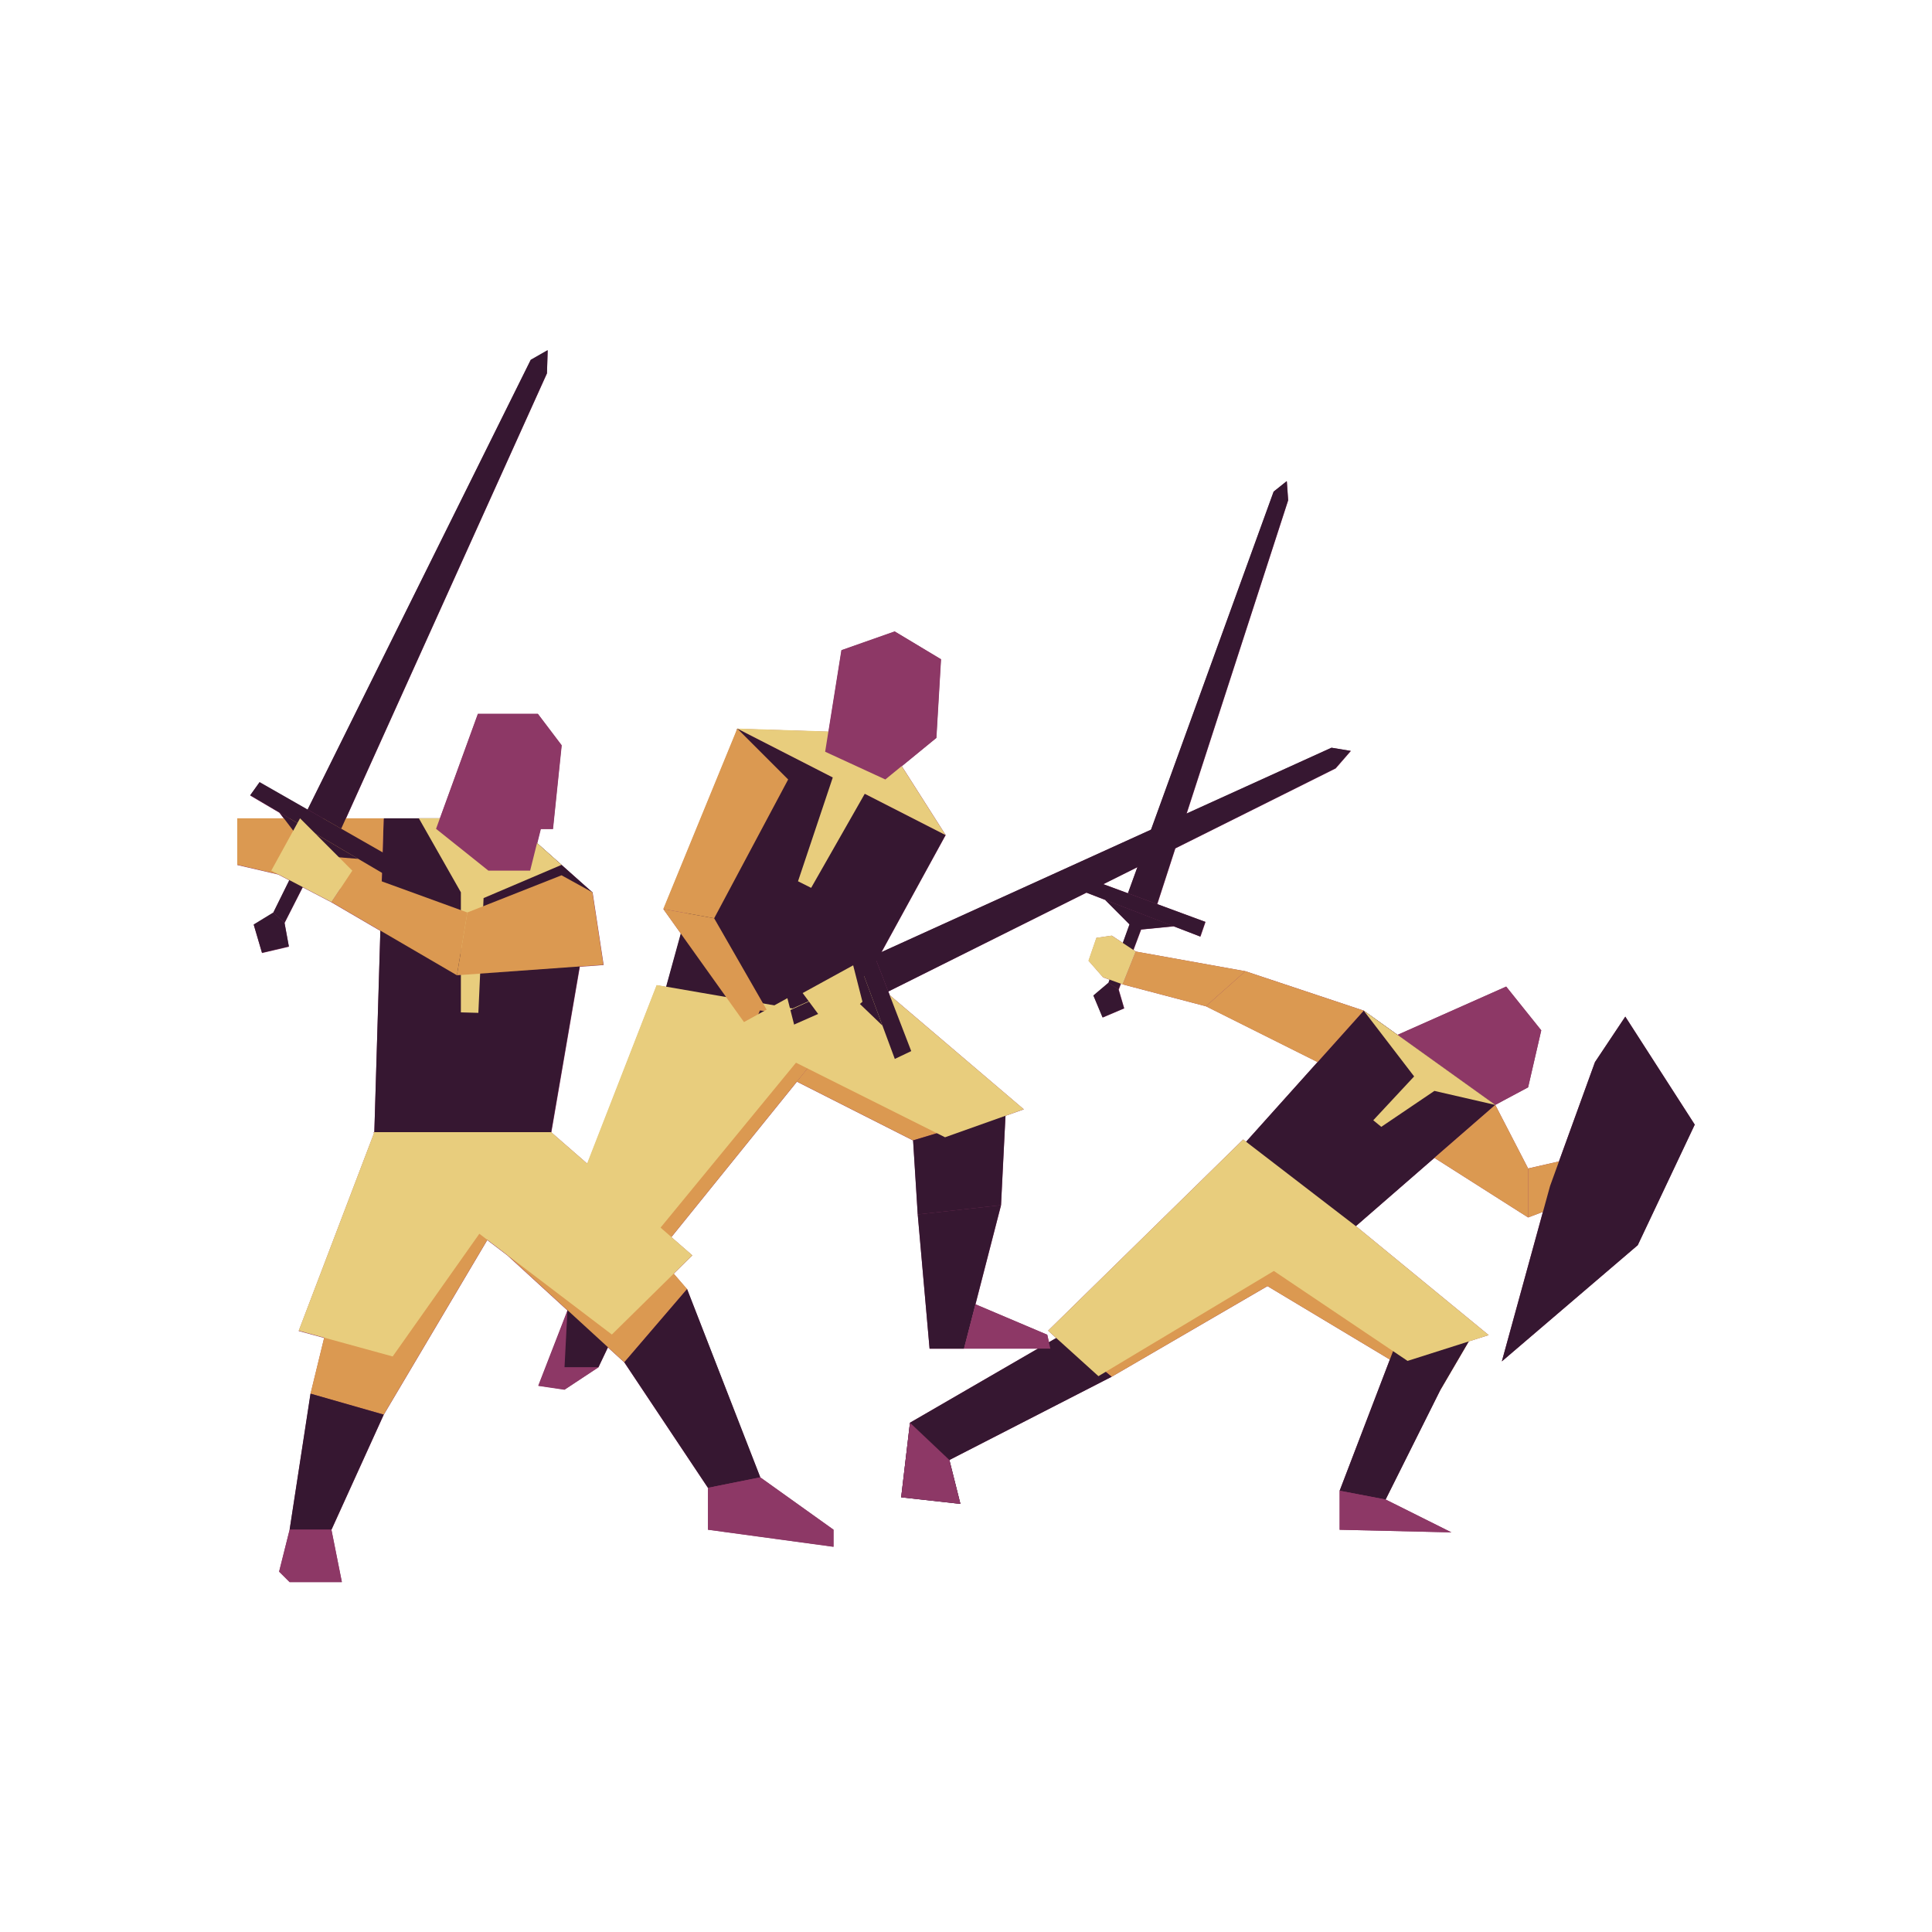
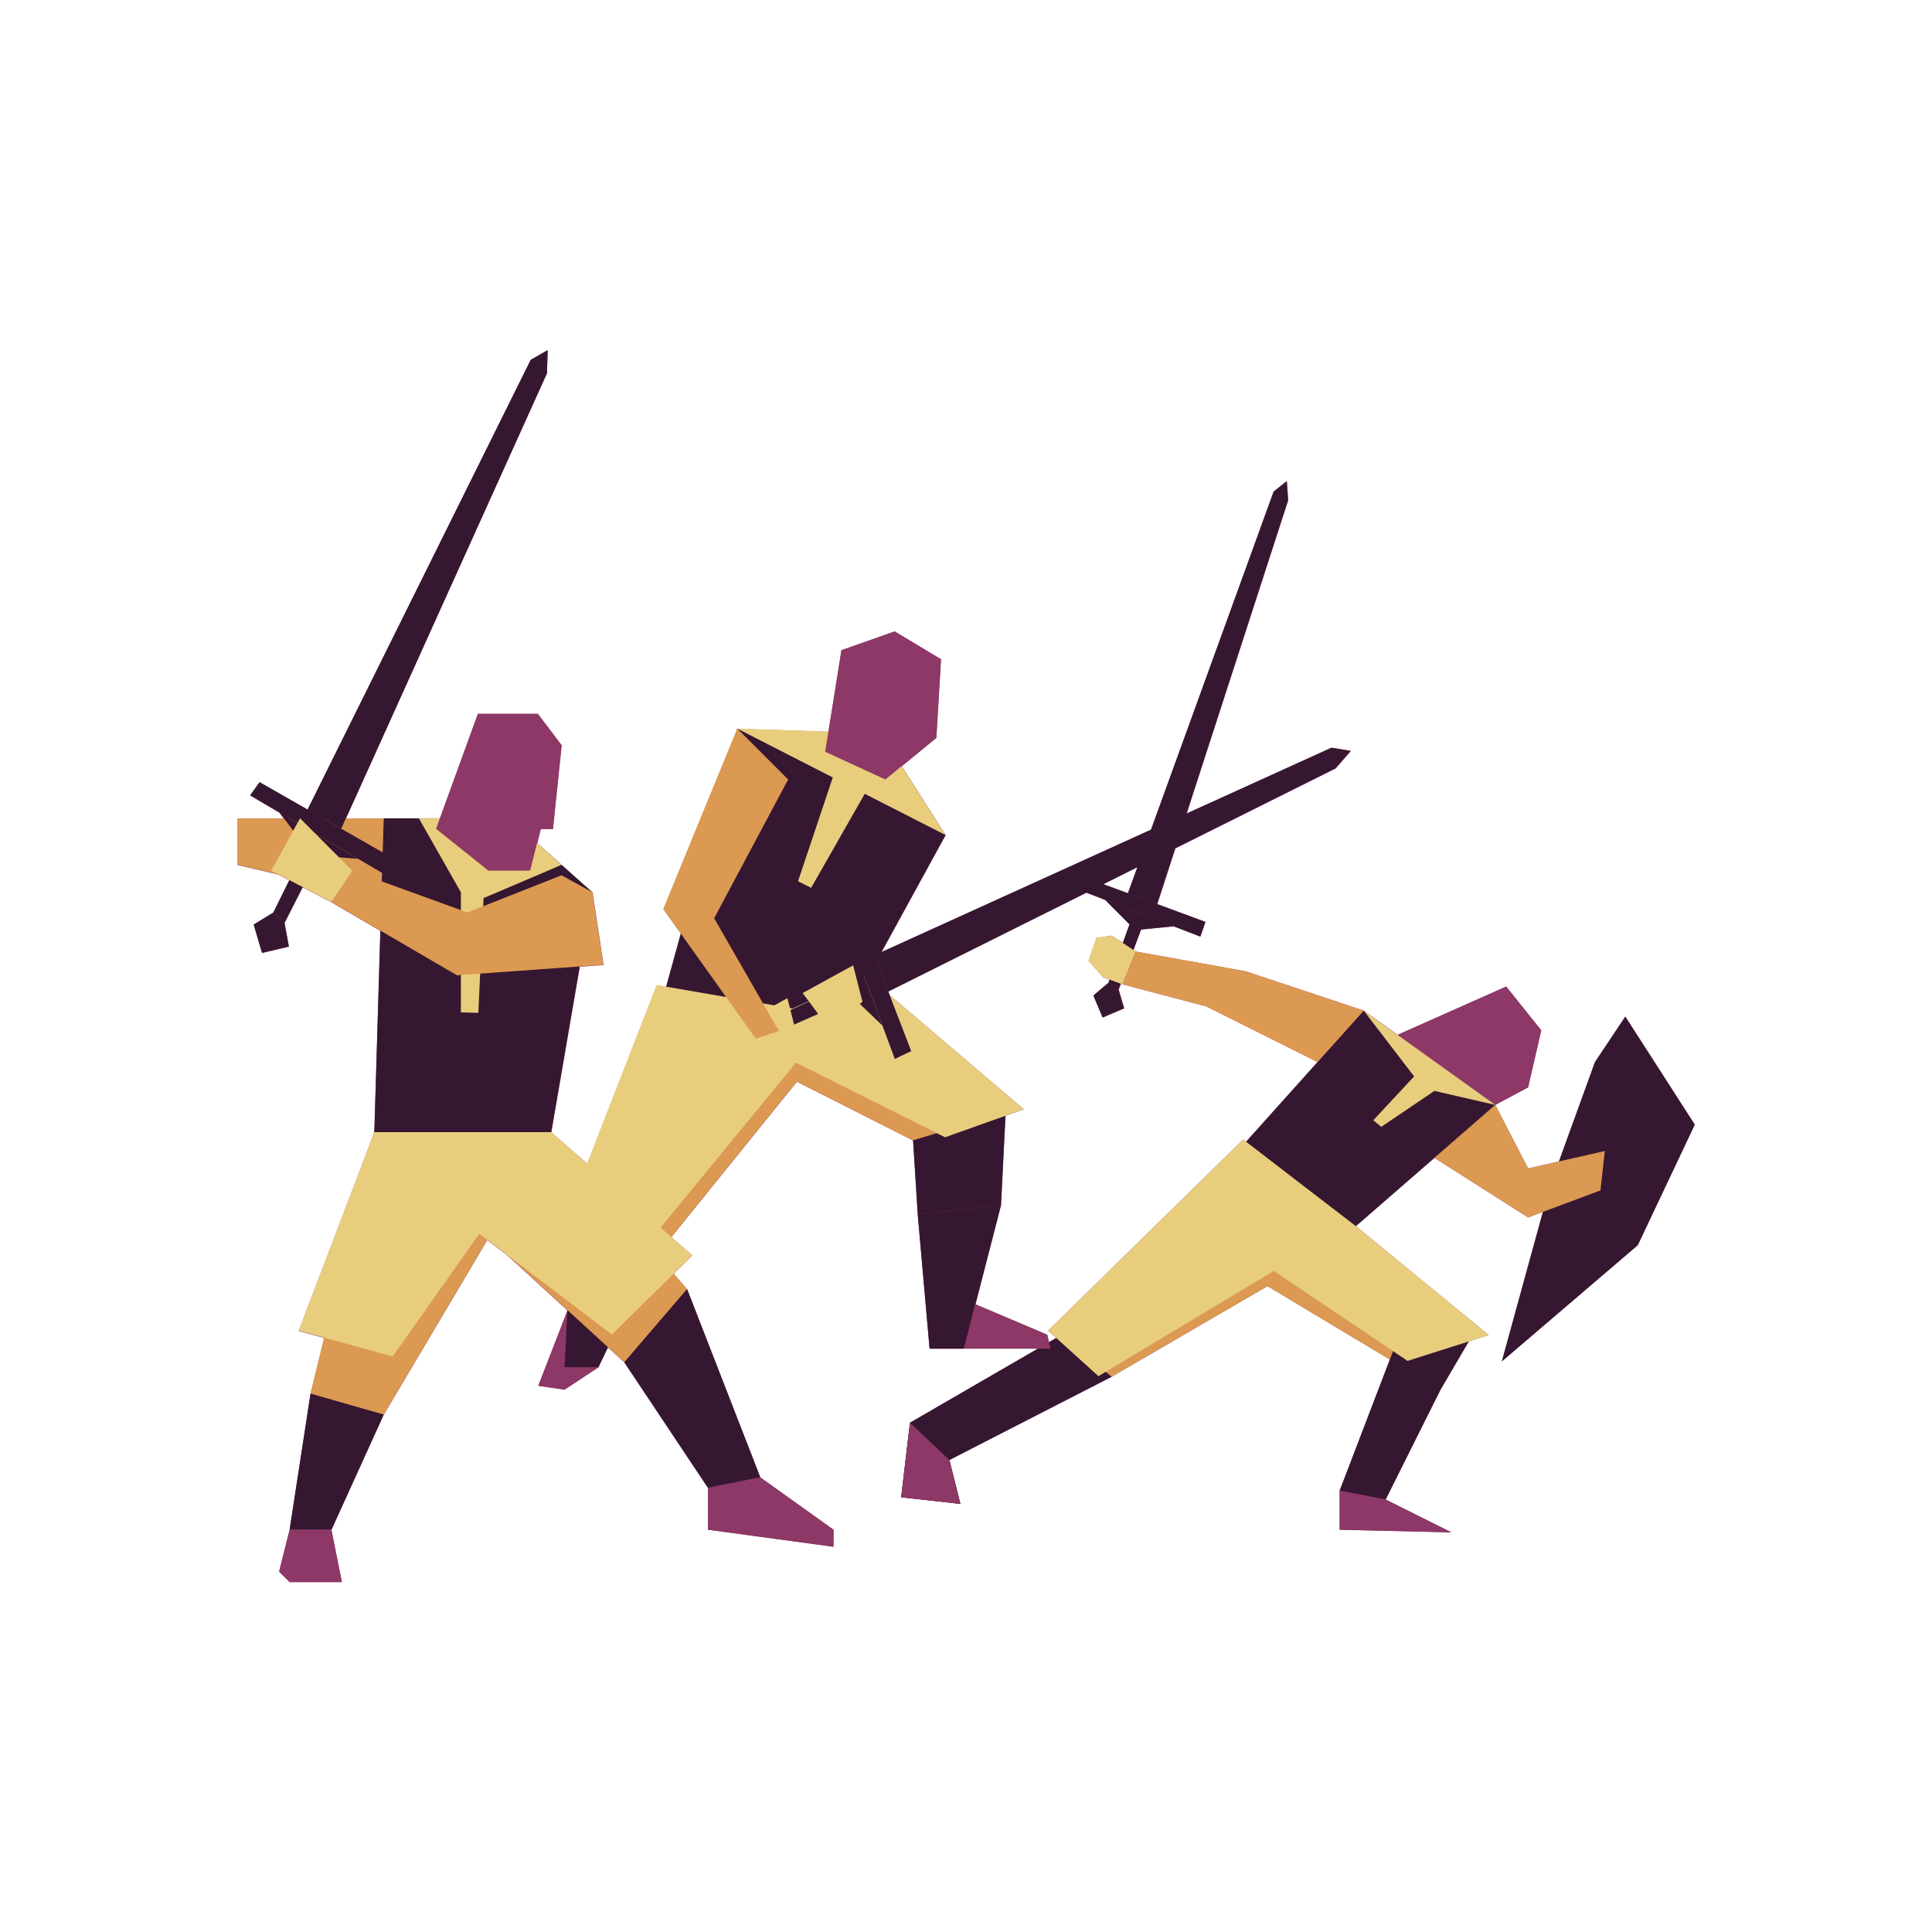
<svg xmlns="http://www.w3.org/2000/svg" viewBox="0 0 200 200">
  <defs>
    <style>.f{fill:#e8cd7d;}.g{fill:#8d3866;}.h{fill:#db9951;}.i{fill:#361731;}</style>
  </defs>
  <g id="a" />
  <g id="b">
    <g>
      <g>
        <polygon class="g" points="159.55 106.66 155.92 102.13 144.67 107.13 154.79 114.38 158.19 112.56 159.55 106.66" />
        <polygon class="g" points="168.25 105.24 165.11 109.95 161.38 120.23 158.19 120.96 154.79 114.38 141.17 104.62 129 118.19 128.69 117.96 108.5 137.75 109.33 138.51 108.59 138.94 108.41 138.17 100.98 135.02 99.79 139.61 107.44 139.61 94.2 147.28 93.29 155 99.42 155.68 98.28 151.14 115.08 142.52 131.21 133.14 143.88 140.74 138.68 154.32 138.68 158.36 150.25 158.63 143.44 155.23 149.11 143.88 152.04 138.86 154.11 138.21 140.49 127.03 140.36 126.93 148.49 119.86 158.19 126.03 159.72 125.45 155.47 140.93 169.54 128.9 175.44 116.42 168.25 105.24" />
        <path class="g" d="M104.09,115.51l1.9-.67-13.88-11.82-1.36-3.54h0l1.22,3.16,20.51-10.23,1.93,.75,2.53,2.54-.69,1.92-1.15-.76-1.59,.23-.81,2.37,1.5,1.72,.69,.25-.12,.32-1.56,1.32,.95,2.27,2.23-.95-.57-1.94,.23-.61,.2,.07,8.62,2.27,11.56,5.78,4.78-5.33-12.25-4.08-11.35-2.04-.26-.17,.79-2.11,3.38-.33,2.76,1.06,.52-1.52-4.99-1.84,1.87-5.77,16.6-8.28,1.57-1.81-2-.33-15,6.82,10.51-32.44-.14-1.97-1.36,1.08-12.69,34.99-27.91,12.68,6.64-12.12-8.36-4.27h0l8.36,4.27-4.54-7.13,3.58-2.93,.48-8.14-4.79-2.87-5.51,1.94-1.34,8.43-9.43-.3-7.66,18.68,1.81,2.54-1.52,5.5-.98-.17-7.19,18.48-3.73-3.25,2.95-17.15,2.46-.18-1.14-7.5-3.19-2.84h0l-2.54-2.25,.37-1.48h1.26l.9-8.66-2.46-3.25h-6.21l-3.94,10.83h-5.81l-.11,3.53h0l.11-3.53h-3.92l20.81-46.08,.08-2.39-1.76,1.01-23.1,46.55-4.97-2.84-.97,1.36,4.06,2.39h0l-1.04-.61,.47,.61h-4.82v4.8l4.22,.98,1.17,.61-1.66,3.36-2.03,1.24,.86,2.92,2.78-.65-.45-2.45,1.88-3.7,2.97,1.55,5.07,2.96-.63,20.87h-.11l.08,.07-7.8,20.48,2.64,.72-1.41,5.79-2.17,14.08-1.08,4.33,1.08,1.08h5.41l-1.08-5.41,5.41-11.91,10.72-18.09,2.09,1.59,6.21,5.69-.3,5.9,.3-5.87-3.01,7.78,2.71,.4,3.51-2.32,.98-2.06,1.7,1.55,8.66,12.99v4.33l12.99,1.77v-1.77l-7.58-5.41-7.58-19.49-1.38-1.6,1.93-1.9-2.17-1.89,13-16.09,12.03,6.09,.48,7.66,1.22,13.89h3.57l3.83-14.85,.46-9.25Zm12.68-23.04l-2.55-.94,3.53-1.76-.98,2.7Zm-77.25-1.24l.03-.88h0l-.03,.88h0Z" />
      </g>
      <g>
        <g>
          <g>
            <polygon class="i" points="112.45 90.88 124.77 95.43 124.24 96.95 111.77 92.14 112.45 90.88" />
            <polygon class="i" points="115.78 102.43 118.11 96.22 121.49 95.88 114.39 93.15 116.92 95.69 114.74 101.73 115.78 102.43" />
            <polygon class="i" points="119.78 93.59 133.34 51.78 133.2 49.8 131.84 50.89 116.76 92.47 119.78 93.59" />
            <polygon class="i" points="116.35 104.38 115.78 102.43 114.74 101.73 113.18 103.05 114.13 105.32 116.35 104.38" />
          </g>
          <g>
            <g>
-               <polygon class="h" points="137.31 129.58 125.29 122.32 109.86 138.21 115.08 142.52 137.31 129.58" />
              <polyline class="i" points="109.86 138.21 94.2 147.28 93.29 155 99.42 155.68 98.28 151.14 115.08 142.52 109.86 138.21" />
              <polygon class="i" points="154.79 114.38 141.17 104.62 125.29 122.32 137.31 129.58 154.79 114.38" />
-               <polygon class="h" points="120.83 126.91 149.11 143.88 152.43 138.21 128.79 118.05 125.29 122.32 120.83 126.91" />
+               <polygon class="h" points="152.43 138.21 128.79 118.05 125.29 122.32 109.86 138.21 115.08 142.52 131.21 133.14 149.11 143.88 152.43 138.21" />
              <polygon class="i" points="152.43 138.21 149.11 143.88 143.44 155.23 138.68 154.32 146.71 133.33 152.43 138.21" />
              <polygon class="g" points="138.68 158.36 138.68 154.32 143.44 155.23 150.25 158.63 138.68 158.36" />
-               <polygon class="h" points="124.83 104.17 136.39 109.95 141.17 104.62 128.92 100.54 124.83 104.17" />
-               <polygon class="h" points="116.21 101.9 124.83 104.17 128.92 100.54 117.57 98.5 116.21 101.9" />
              <polygon class="g" points="144.67 107.13 155.92 102.13 159.55 106.66 158.19 112.56 154.79 114.38 144.67 107.13" />
-               <polygon class="h" points="154.79 114.38 158.19 120.96 158.19 126.03 148.49 119.86 154.79 114.38" />
-               <polygon class="h" points="158.19 120.96 166.13 119.15 165.68 123.23 158.19 126.03 158.19 120.96" />
              <polygon class="i" points="168.25 105.24 175.44 116.42 169.54 128.9 155.47 140.93 160.46 122.78 165.11 109.95 168.25 105.24" />
            </g>
            <polygon class="g" points="93.29 155 99.42 155.68 98.28 151.14 94.2 147.28 93.29 155" />
            <polygon class="f" points="154.11 138.21 145.71 140.88 131.87 131.57 113.71 142.46 108.5 137.75 128.69 117.96 140.49 127.03 154.11 138.21" />
            <polygon class="f" points="154.79 114.38 148.49 112.93 142.99 116.65 142.16 115.97 146.39 111.43 141.17 104.62 154.79 114.38" />
          </g>
          <polygon class="f" points="117.57 98.5 115.08 96.85 113.49 97.08 112.67 99.45 114.17 101.16 116.21 101.9 117.57 98.5" />
        </g>
        <g>
          <polygon class="g" points="61.95 141.53 58.44 143.84 55.72 143.44 58.74 135.66 58.44 141.53 61.95 141.53" />
          <g>
            <polygon class="i" points="97.88 86.44 76.32 75.42 68.66 103.21 86.86 106.56 97.88 86.44" />
            <polygon class="f" points="97.88 86.44 91.17 75.9 76.32 75.42 86.21 80.48 82.61 91.23 83.97 91.91 89.52 82.17 97.88 86.44" />
-             <polygon class="h" points="86.86 106.56 66.74 131.47 59.08 129.07 68.66 103.21 86.86 106.56" />
-             <polygon class="h" points="89.37 101.97 104.1 115.18 94.52 118.05 82.49 111.96 86.86 106.56 89.37 101.97" />
+             <polygon class="h" points="104.1 115.18 89.37 101.97 86.86 106.56 68.66 103.21 59.08 129.07 66.74 131.47 82.49 111.96 94.52 118.05 104.1 115.18" />
            <polygon class="g" points="87.1 67.3 85.42 77.82 91.65 80.69 96.92 76.38 97.4 68.24 92.61 65.36 87.1 67.3" />
            <polygon class="i" points="104.1 115.18 103.62 124.76 95 125.72 94.52 118.05 104.1 115.18" />
            <polygon class="i" points="103.62 124.76 99.79 139.61 96.23 139.61 95 125.72 103.62 124.76" />
            <polygon class="i" points="66.74 131.47 61.95 141.53 58.44 141.53 59.08 129.07 66.74 131.47" />
            <polygon class="g" points="99.79 139.61 108.73 139.61 108.41 138.17 100.98 135.02 99.79 139.61" />
-             <polygon class="h" points="76.32 75.42 68.66 94.1 73.93 95.06 81.59 80.69 76.32 75.42" />
            <polygon class="f" points="91.77 102.74 105.98 114.83 97.83 117.73 82.4 110.01 66.74 129.08 58.1 127.31 67.97 101.97 82.04 104.4 90.01 100.81 91.77 102.74" />
-             <polygon class="h" points="78.24 107.52 68.66 94.1 73.93 95.06 80.63 106.73 78.24 107.52" />
            <g>
              <polygon class="i" points="88.45 93.55 94.33 108.81 92.63 109.62 86.84 93.99 88.45 93.55" />
              <polygon class="i" points="81.26 106.48 88.39 103.33 91.35 106.17 88.06 97.28 87.9 101.78 81.03 104.92 81.26 106.48" />
              <polygon class="i" points="91.95 102.64 138.25 79.53 139.82 77.73 137.83 77.4 90.51 98.89 91.95 102.64" />
              <polygon class="i" points="80.06 108.66 81.26 106.48 81.03 104.92 78.67 104.6 77.49 107.41 80.06 108.66" />
            </g>
            <polygon class="f" points="89.28 103.7 88.32 99.93 83.09 102.8 85.93 106.63 89.28 103.7" />
            <polygon class="f" points="82.47 107.1 81.51 103.33 76.28 106.21 79.12 110.04 82.47 107.1" />
          </g>
        </g>
        <g>
          <g>
            <polygon class="i" points="39.72 84.71 52.72 84.71 61.32 92.37 57.05 117.2 38.75 117.2 39.72 84.71" />
-             <polygon class="h" points="38.75 117.2 32.14 144.27 39.72 146.44 57.05 117.2 38.75 117.2" />
-             <polygon class="h" points="57.05 117.2 71.13 133.44 64.63 141.02 38.64 117.2 57.05 117.2" />
+             <polygon class="h" points="71.13 133.44 57.05 117.2 38.75 117.2 38.64 117.2 38.73 117.28 32.14 144.27 39.72 146.44 50.57 128.13 64.63 141.02 71.13 133.44" />
            <polygon class="i" points="73.29 154.02 78.71 152.93 71.13 133.44 64.63 141.02 73.29 154.02" />
            <polygon class="i" points="34.31 158.35 39.72 146.44 32.14 144.27 29.98 158.35 34.31 158.35" />
            <polygon class="g" points="78.71 152.93 86.29 158.35 86.29 160.11 73.29 158.35 73.29 154.02 78.71 152.93" />
            <polygon class="g" points="34.31 158.35 35.39 163.76 29.98 163.76 28.89 162.68 29.98 158.35 34.31 158.35" />
            <polygon class="h" points="39.72 84.71 24.56 84.71 24.56 89.52 39.46 92.97 39.72 84.71" />
          </g>
          <polygon class="f" points="43.36 84.71 47.71 92.37 47.71 104.8 49.52 104.85 50.06 92.97 58.13 89.53 52.72 84.71 43.36 84.71" />
-           <polygon class="f" points="38.75 117.2 30.92 137.75 40.65 140.42 57.05 117.2 38.75 117.2" />
-           <polygon class="f" points="71.67 129.95 57.05 117.2 47.23 125.9 63.34 138.15 71.67 129.95" />
-           <polygon class="h" points="58.13 90.61 61.32 92.37 62.46 99.87 47.3 100.96 48.38 94.46 58.13 90.61" />
-           <polygon class="h" points="48.38 94.46 36.47 90.13 34.31 93.38 47.3 100.96 48.38 94.46" />
+           <polygon class="f" points="71.67 129.95 57.05 117.2 38.75 117.2 30.92 137.75 40.65 140.42 49.62 127.72 63.34 138.15 71.67 129.95" />
+           <g>
+             <polygon class="h" points="117.57 98.5 116.21 101.9 124.83 104.17 136.39 109.95 141.17 104.62 128.92 100.54 117.57 98.5" />
+             <polygon class="h" points="158.19 120.96 154.79 114.38 148.49 119.86 158.19 126.03 165.68 123.23 166.13 119.15 158.19 120.96" />
+             <polygon class="h" points="76.32 75.42 68.66 94.1 78.24 107.52 80.63 106.73 73.93 95.06 81.59 80.69 76.32 75.42" />
+             <polygon class="h" points="58.13 90.61 48.38 94.46 36.47 90.13 34.31 93.38 47.3 100.96 62.46 99.87 61.32 92.37 58.13 90.61" />
+           </g>
          <polygon class="g" points="45.14 85.8 49.47 73.88 55.67 73.88 58.13 77.13 57.23 85.8 55.96 85.8 54.88 90.13 50.56 90.13 45.14 85.8" />
          <g>
            <polygon class="i" points="26.87 80.96 41.07 89.07 40.26 90.78 25.9 82.32 26.87 80.96" />
            <polygon class="i" points="29.45 95.52 32.99 88.58 37.08 88.91 28.92 84.1 31.64 87.68 28.29 94.46 29.45 95.52" />
            <polygon class="i" points="35.32 85.79 56.62 38.63 56.69 36.24 54.94 37.24 31.84 83.8 35.32 85.79" />
            <polygon class="i" points="29.9 97.97 29.45 95.52 28.29 94.46 26.26 95.7 27.12 98.63 29.9 97.97" />
          </g>
          <polygon class="f" points="28.08 90.13 31.06 84.71 36.47 90.13 34.31 93.38 28.08 90.13" />
        </g>
      </g>
    </g>
  </g>
  <g id="c" />
  <g id="d" />
  <g id="e" />
</svg>
